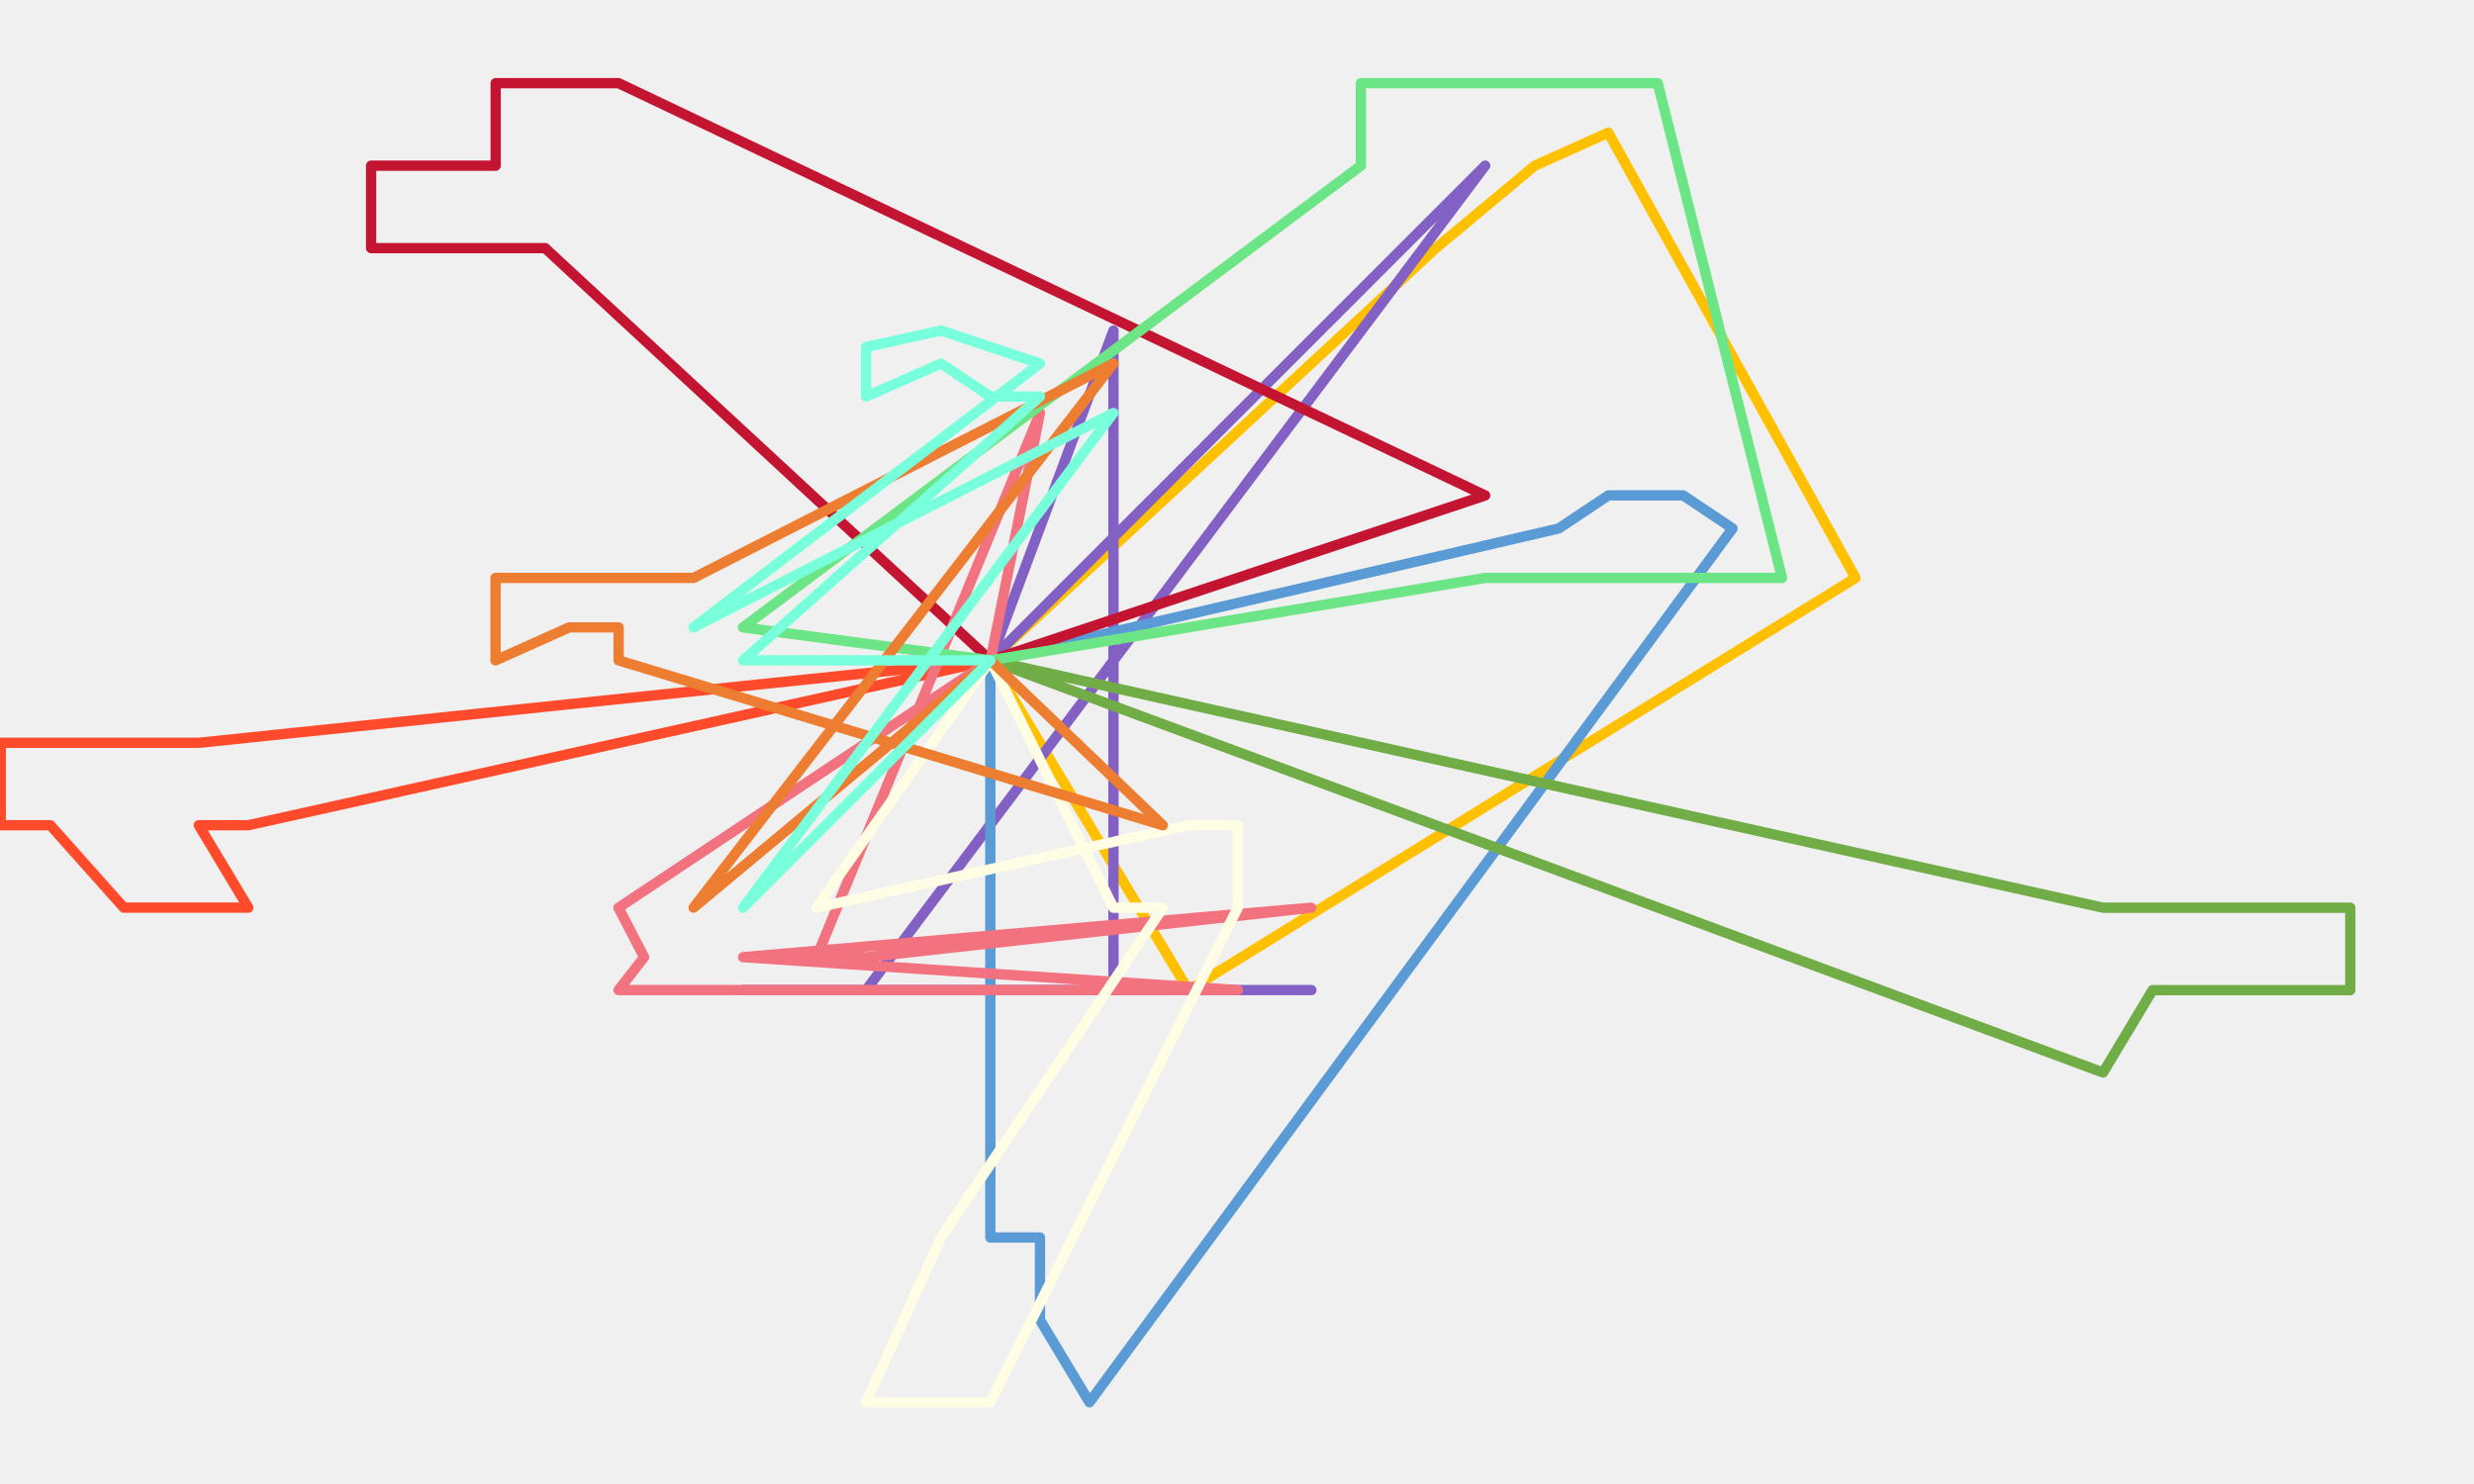
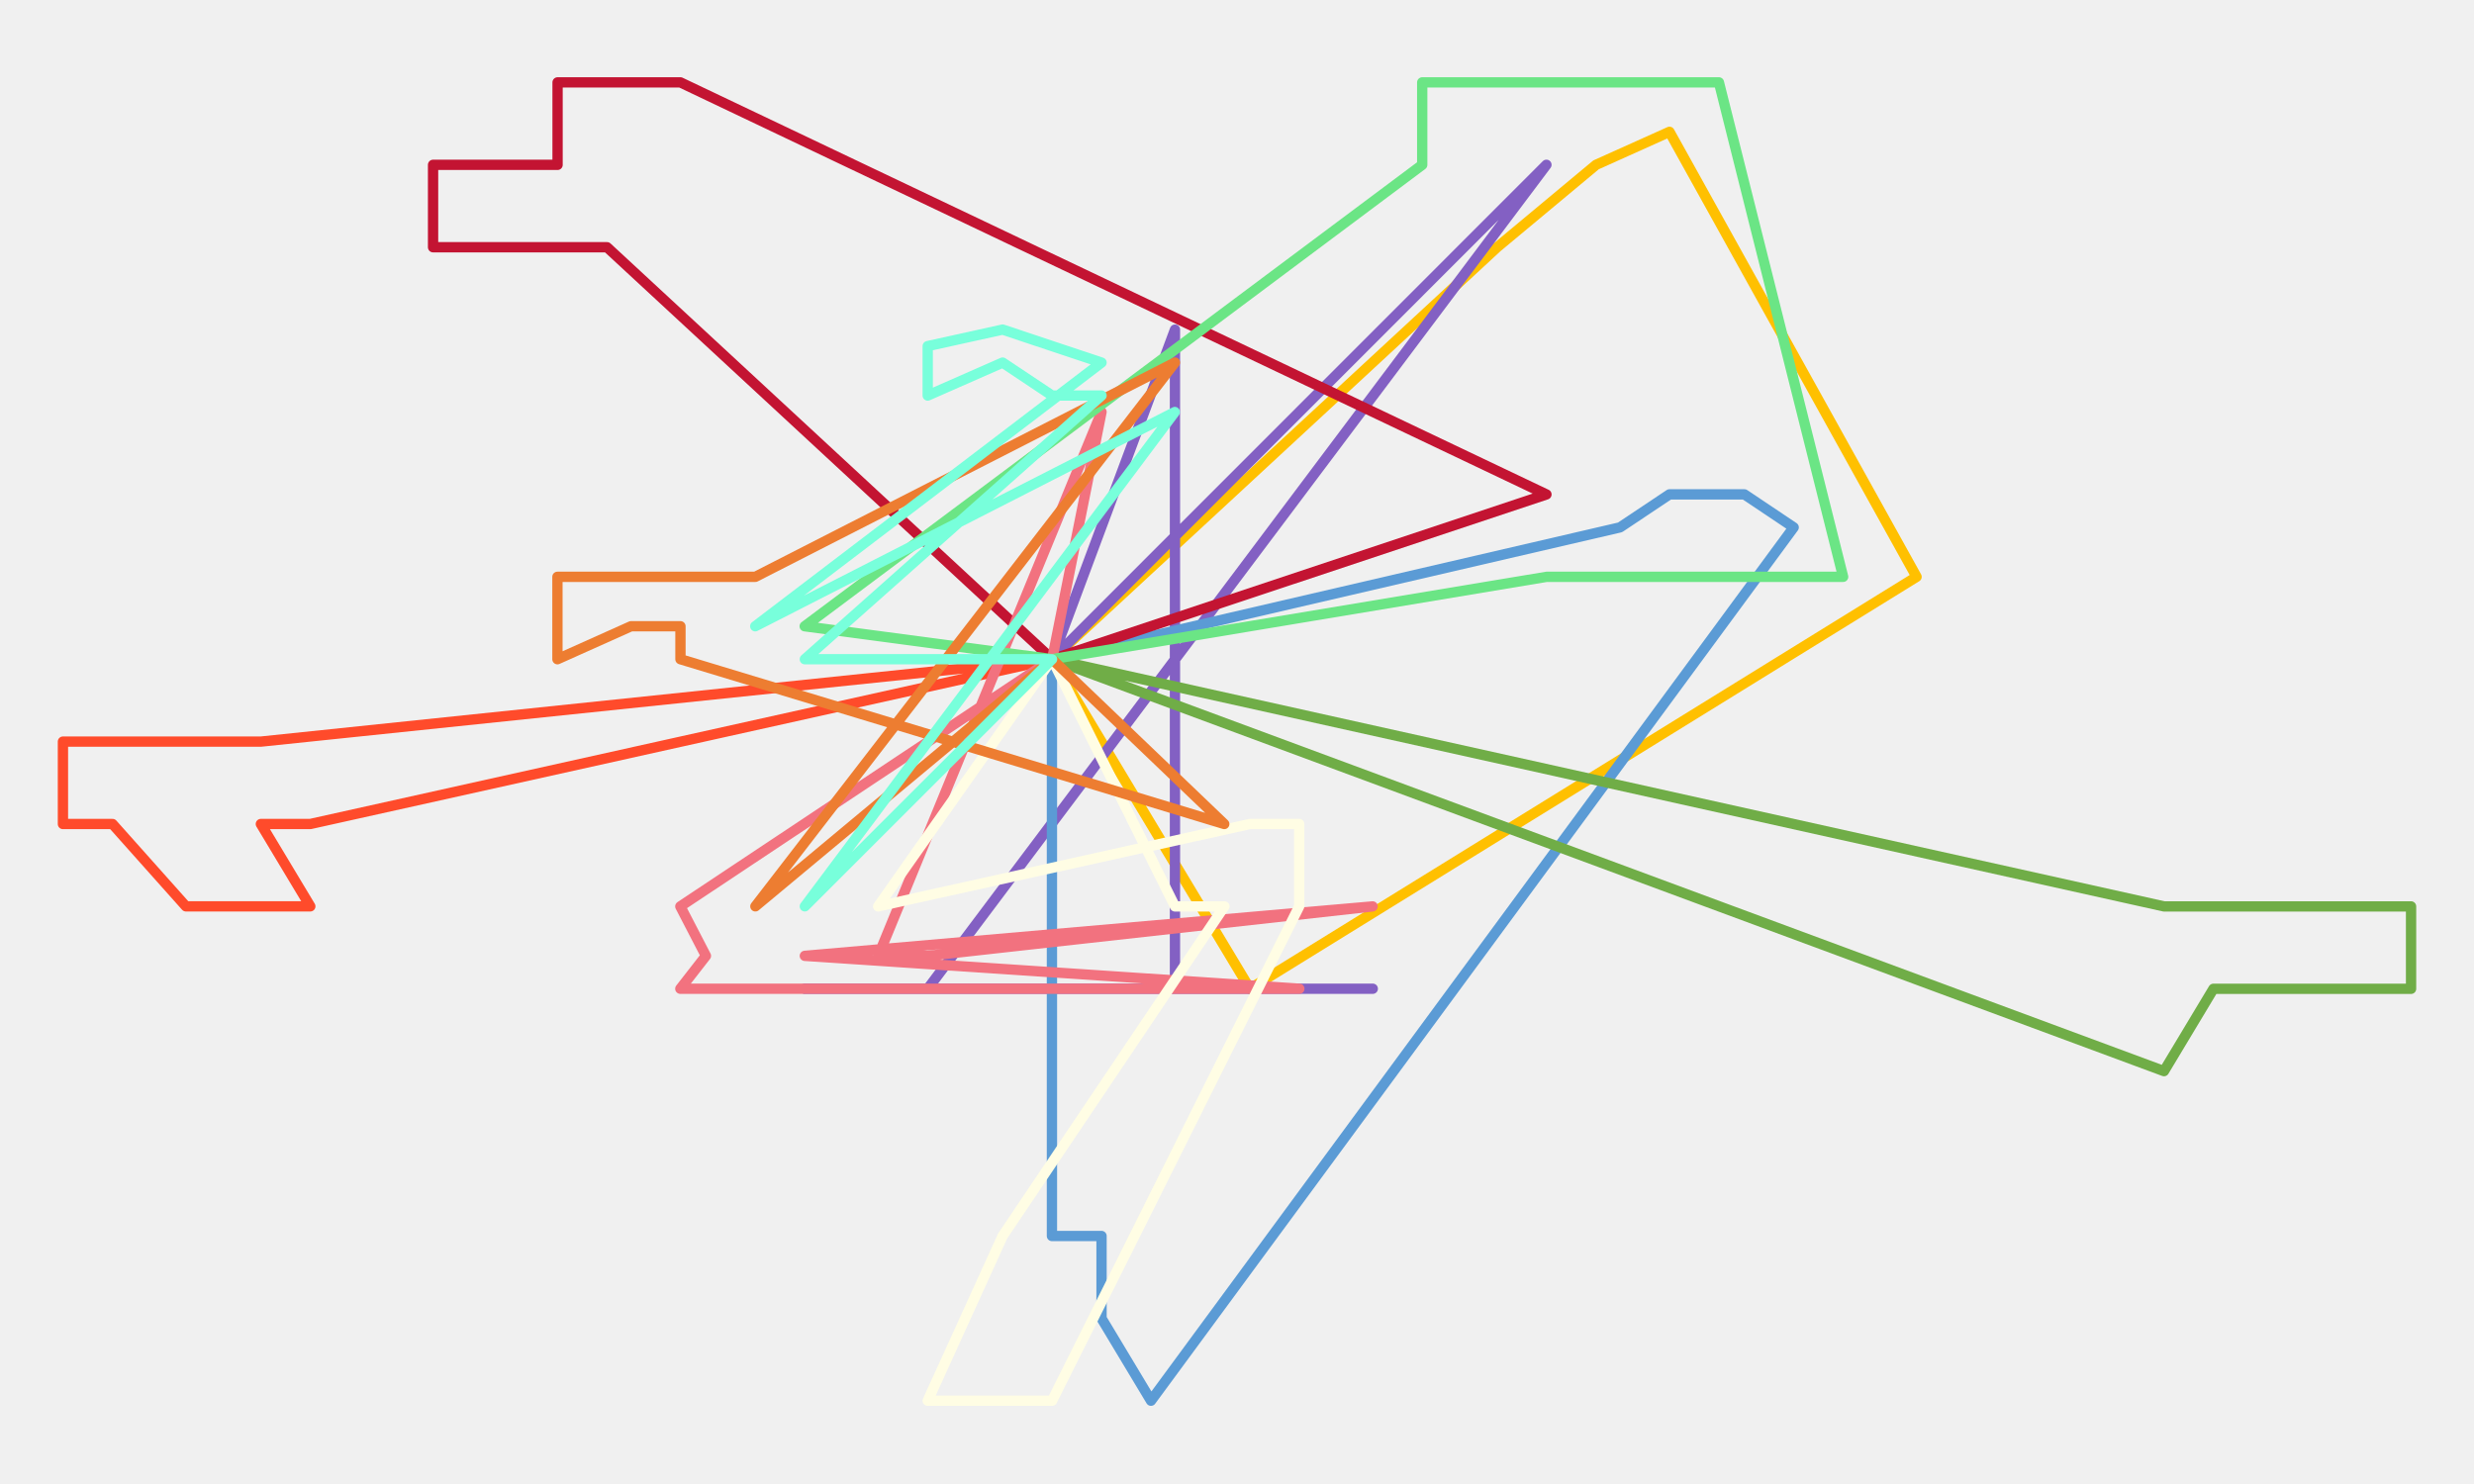
- <svg xmlns="http://www.w3.org/2000/svg" width="1650" height="990" xml:space="preserve" overflow="hidden">
+ <svg xmlns="http://www.w3.org/2000/svg" width="1651" height="990" fill="none">
+   <g clip-path="url(#clip0_622_56)">
+     <mask id="mask0_622_56" style="mask-type:luminance" maskUnits="userSpaceOnUse" x="0" y="0" width="1651" height="990">
+       <path d="M1650.5 0H0.5V990H1650.5V0Z" fill="white" />
+     </mask>
+     <g mask="url(#mask0_622_56)">
+       <path d="M702 440.04L999.11 165.032L1065.11 110.03L1114.11 88L1279 385.04L834.1 660L702 440.04Z" stroke="#FFC000" stroke-width="6.875" stroke-miterlimit="10" stroke-linecap="round" stroke-linejoin="round" />
+       <path d="M702.1 440.04L1032 110L619.1 660H570.1H916.11H537H784.1V220.03L702.1 440.04Z" stroke="#8360C3" stroke-width="6.875" stroke-miterlimit="10" stroke-linecap="round" stroke-linejoin="round" />
+       <path d="M702 440.04V825.05H735.1V880.06L768.1 935L1197 352.04L1164.11 330H1114.11L1081.11 352.04L702 440.04Z" stroke="#5B9BD5" stroke-width="6.875" stroke-miterlimit="10" stroke-linecap="round" stroke-linejoin="round" />
+       <path d="M702.1 440L405.09 165.032H339.09H289V110.03H372.09V55H405.09H454.09L1032 330.04L702.1 440Z" stroke="#C31432" stroke-width="6.875" stroke-miterlimit="10" stroke-linecap="round" stroke-linejoin="round" />
+       <path d="M702 440L207.08 550.04H174.08L207.08 605H124.08L75.08 550.04H42V495.04H124.08H174.08L702 440Z" stroke="#FF4B2B" stroke-width="6.875" stroke-miterlimit="10" stroke-linecap="round" stroke-linejoin="round" />
+       <path d="M702 440L1444.12 605.05H1494.13H1527.13H1609V660.05H1560.13H1494.13H1477.12L1444.12 715L702 440Z" stroke="#70AD47" stroke-width="6.875" stroke-miterlimit="10" stroke-linecap="round" stroke-linejoin="round" />
+       <path d="M702.1 440.04L735.1 275L586.1 638.05H619.1L916 605.05L537.09 638.05L867.1 660H504.09H454L471.09 638.05L454 605.05L702.1 440.04Z" stroke="#F2727F" stroke-width="6.875" stroke-miterlimit="10" stroke-linecap="round" stroke-linejoin="round" />
+       <path d="M702.1 440L586 605.05L834.1 550.04H867V605.05L702.1 935H669.1H619.1L669.1 825.05L817.1 605.05H784.1L702.1 440Z" stroke="#FFFDE4" stroke-width="6.875" stroke-miterlimit="10" stroke-linecap="round" stroke-linejoin="round" />
+       <path d="M702.1 440L1032.11 385.04H1114.11H1131.11H1230L1147.11 55H1114.11H1032.11H949.11V110.03L537 418.04L702.1 440Z" stroke="#6BE585" stroke-width="6.875" stroke-miterlimit="10" stroke-linecap="round" stroke-linejoin="round" />
+       <path d="M702.1 440.04L817 550.04L454.09 440.04V418.04H421.09L372 440.04V385.04H421.09H454.09H504.09L784.1 242L504.09 605L702.1 440.04Z" stroke="#ED7D31" stroke-width="6.875" stroke-miterlimit="10" stroke-linecap="round" stroke-linejoin="round" />
+       <path d="M702.1 440.04H537.09L735.1 264.03H702.1L669.1 242.03L619.1 264.03V231.03L669.1 220L702.1 231.03L735.1 242.03L504 418.04L784 275.04L537.09 605L702.1 440.04Z" stroke="#78FFDB" stroke-width="6.875" stroke-miterlimit="10" stroke-linecap="round" stroke-linejoin="round" />
+     </g>
+   </g>
  <defs>
-     <clipPath id="clip0">
-       <rect x="2368" y="796" width="1650" height="990" />
+     <clipPath id="clip0_622_56">
+       <rect width="1650" height="990" fill="white" transform="translate(0.5)" />
    </clipPath>
  </defs>
-   <g clip-path="url(#clip0)" transform="translate(-2368 -796)">
-     <g>
-       <path d="M3028.5 1236.54 3325.61 961.532 3391.61 906.53 3440.61 884.5 3605.5 1181.54 3160.6 1456.5 3028.5 1236.54" stroke="#FFC000" stroke-width="6.875" stroke-linecap="round" stroke-linejoin="round" stroke-miterlimit="10" fill="none" />
-     </g>
-     <g>
-       <path d="M3028.6 1236.54 3358.5 906.5 2945.6 1456.5 2896.6 1456.5 3242.61 1456.5 2863.5 1456.5 3110.6 1456.5 3110.6 1016.53 3028.6 1236.54" stroke="#8360C3" stroke-width="6.875" stroke-linecap="round" stroke-linejoin="round" stroke-miterlimit="10" fill="none" />
-     </g>
-     <g>
-       <path d="M3028.5 1236.54 3028.5 1621.55 3061.6 1621.55 3061.6 1676.56 3094.6 1731.5 3523.5 1148.54 3490.61 1126.5 3440.61 1126.5 3407.61 1148.54 3028.5 1236.54" stroke="#5B9BD5" stroke-width="6.875" stroke-linecap="round" stroke-linejoin="round" stroke-miterlimit="10" fill="none" />
-     </g>
-     <g>
-       <path d="M3028.6 1236.5 2731.59 961.532 2665.59 961.532 2615.5 961.532 2615.5 906.53 2698.59 906.53 2698.59 851.5 2731.59 851.5 2780.59 851.5 3358.5 1126.54 3028.6 1236.5" stroke="#C31432" stroke-width="6.875" stroke-linecap="round" stroke-linejoin="round" stroke-miterlimit="10" fill="none" />
-     </g>
-     <g>
-       <path d="M3028.5 1236.5 2533.58 1346.54 2500.58 1346.54 2533.58 1401.5 2450.58 1401.5 2401.58 1346.54 2368.5 1346.54 2368.5 1291.54 2450.58 1291.54 2500.58 1291.54 3028.5 1236.5" stroke="#FF4B2B" stroke-width="6.875" stroke-linecap="round" stroke-linejoin="round" stroke-miterlimit="10" fill="none" />
-     </g>
-     <g>
-       <path d="M3028.5 1236.5 3770.62 1401.55 3820.63 1401.55 3853.63 1401.55 3935.5 1401.55 3935.5 1456.55 3886.63 1456.55 3820.63 1456.55 3803.62 1456.55 3770.62 1511.5 3028.5 1236.5" stroke="#70AD47" stroke-width="6.875" stroke-linecap="round" stroke-linejoin="round" stroke-miterlimit="10" fill="none" />
-     </g>
-     <g>
-       <path d="M3028.6 1236.54 3061.6 1071.5 2912.6 1434.55 2945.6 1434.55 3242.5 1401.55 2863.59 1434.55 3193.6 1456.5 2830.59 1456.5 2780.5 1456.5 2797.59 1434.55 2780.5 1401.55 3028.6 1236.54" stroke="#F2727F" stroke-width="6.875" stroke-linecap="round" stroke-linejoin="round" stroke-miterlimit="10" fill="none" />
-     </g>
-     <g>
-       <path d="M3028.6 1236.5 2912.5 1401.55 3160.6 1346.54 3193.5 1346.54 3193.5 1401.55 3028.6 1731.5 2995.6 1731.5 2945.6 1731.5 2995.6 1621.55 3143.6 1401.55 3110.6 1401.55 3028.6 1236.5" stroke="#FFFDE4" stroke-width="6.875" stroke-linecap="round" stroke-linejoin="round" stroke-miterlimit="10" fill="none" />
-     </g>
-     <g>
-       <path d="M3028.6 1236.5 3358.61 1181.54 3440.61 1181.54 3457.61 1181.54 3556.5 1181.54 3473.61 851.5 3440.61 851.5 3358.61 851.5 3275.61 851.5 3275.61 906.53 2863.5 1214.54 3028.6 1236.5" stroke="#6BE585" stroke-width="6.875" stroke-linecap="round" stroke-linejoin="round" stroke-miterlimit="10" fill="none" />
-     </g>
-     <g>
-       <path d="M3028.6 1236.54 3143.5 1346.54 2780.59 1236.54 2780.59 1214.54 2747.59 1214.54 2698.5 1236.54 2698.5 1181.54 2747.59 1181.54 2780.59 1181.54 2830.59 1181.54 3110.6 1038.5 2830.59 1401.5 3028.6 1236.54" stroke="#ED7D31" stroke-width="6.875" stroke-linecap="round" stroke-linejoin="round" stroke-miterlimit="10" fill="none" />
-     </g>
-     <g>
-       <path d="M3028.6 1236.54 2863.59 1236.54 3061.6 1060.53 3028.6 1060.53 2995.6 1038.53 2945.6 1060.53 2945.6 1027.53 2995.6 1016.5 3028.6 1027.53 3061.6 1038.53 2830.5 1214.54 3110.5 1071.54 2863.59 1401.5 3028.6 1236.54" stroke="#78FFDB" stroke-width="6.875" stroke-linecap="round" stroke-linejoin="round" stroke-miterlimit="10" fill="none" />
-     </g>
-   </g>
</svg>
